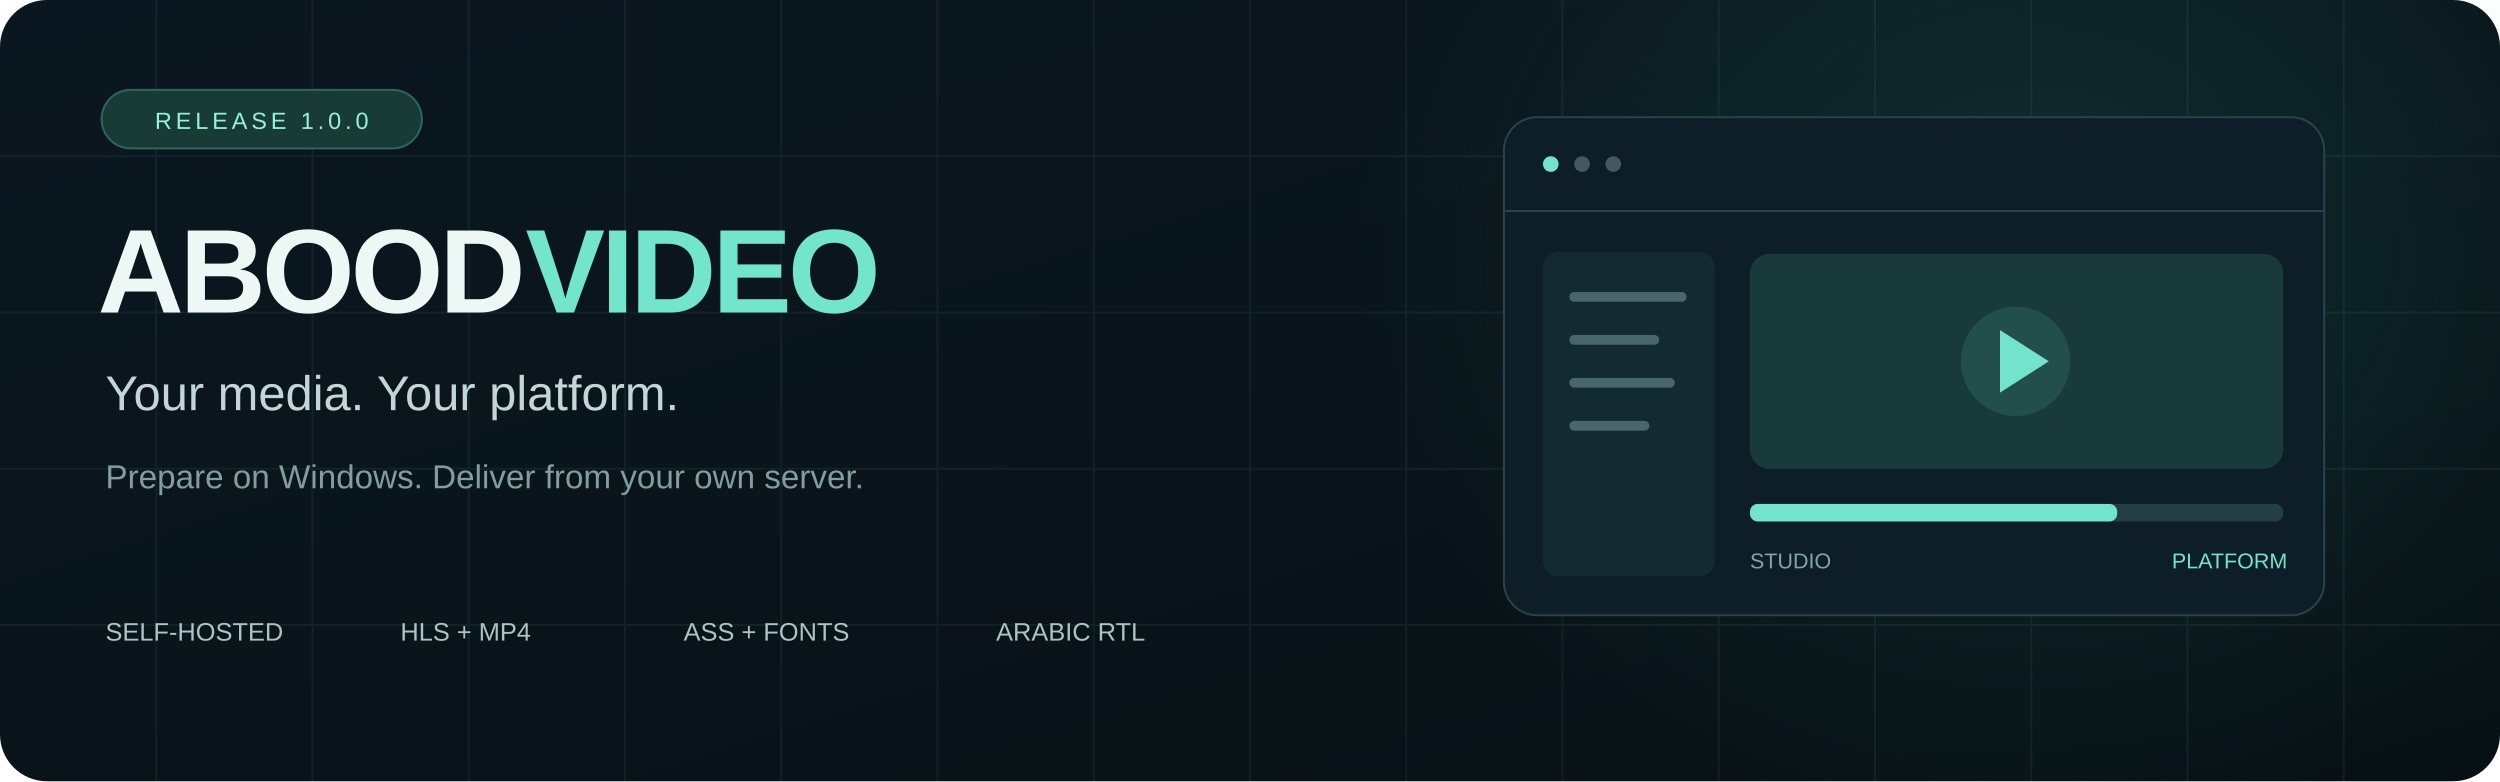
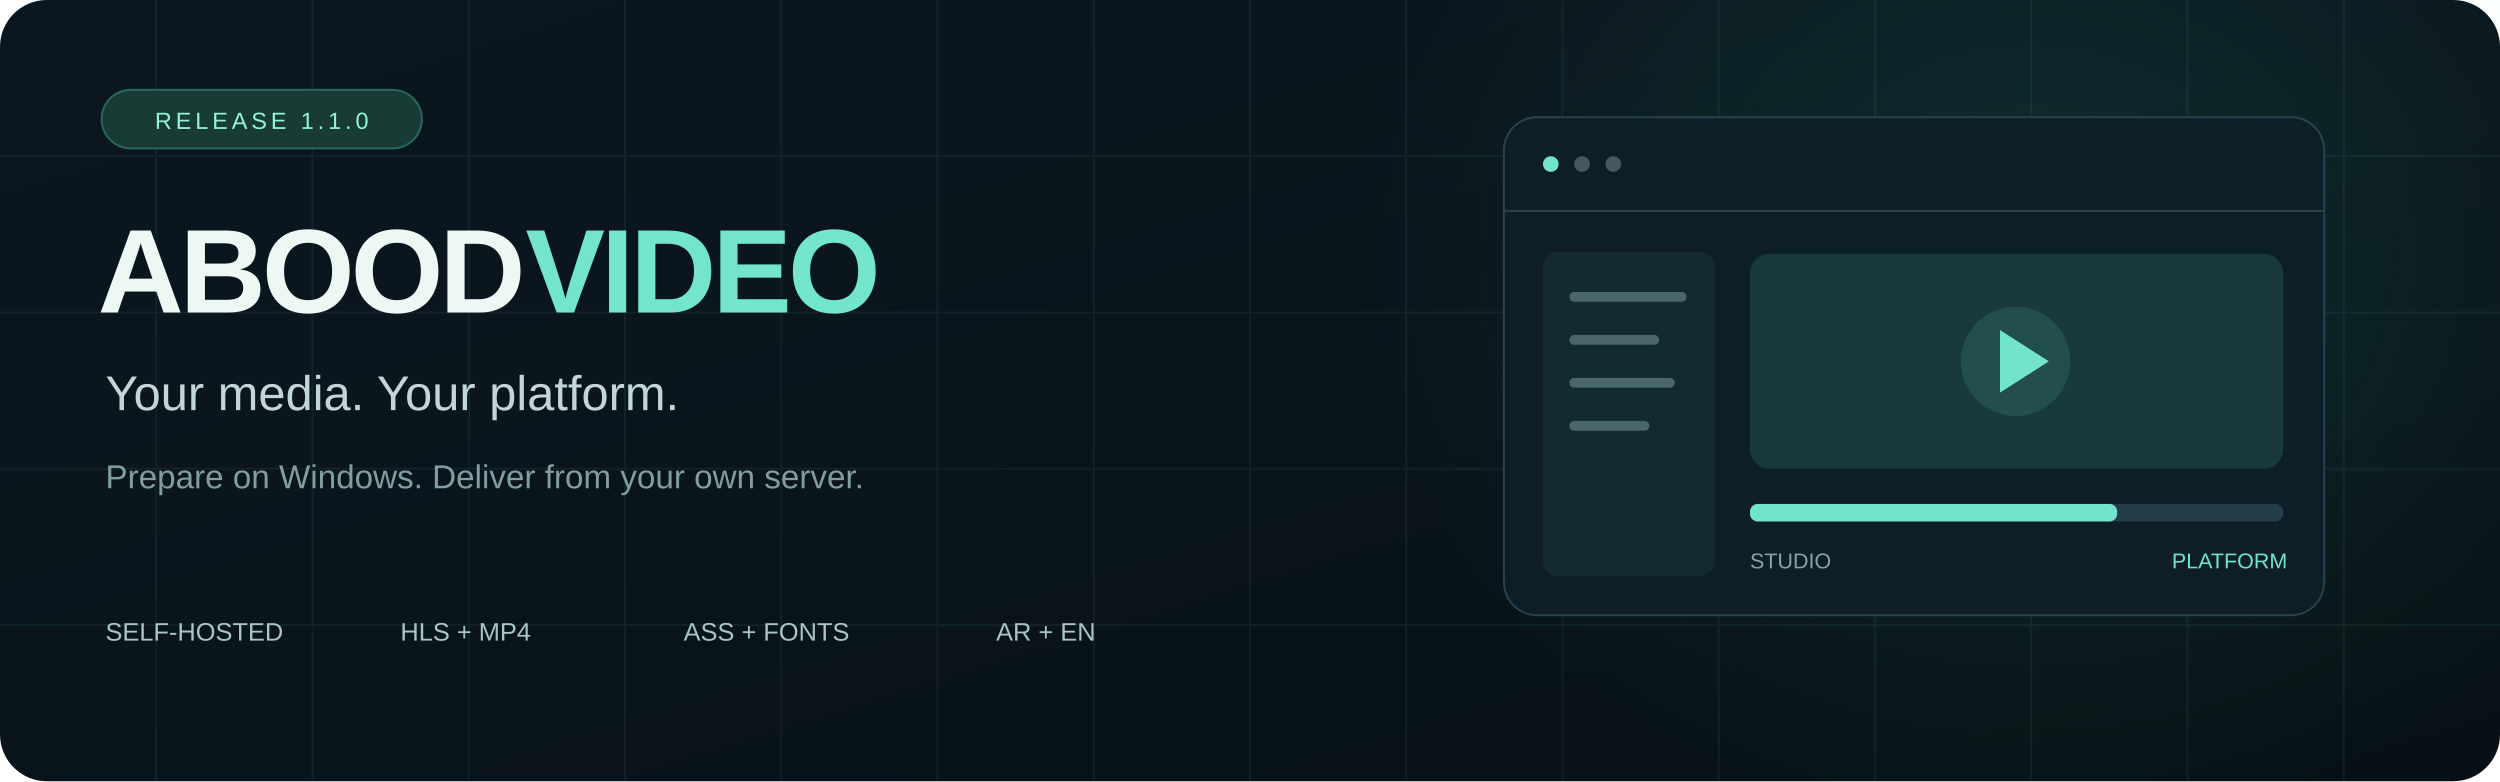
<svg xmlns="http://www.w3.org/2000/svg" width="1280" height="400" viewBox="0 0 1280 400">
  <defs>
    <linearGradient id="bg" x2="1" y2="1">
      <stop stop-color="#0b1720" />
      <stop offset="1" stop-color="#071115" />
    </linearGradient>
    <radialGradient id="glow">
      <stop stop-color="#44ddbd" stop-opacity=".13" />
      <stop offset="1" stop-color="#44ddbd" stop-opacity="0" />
    </radialGradient>
  </defs>
  <rect width="1280" height="400" rx="24" fill="url(#bg)" />
  <ellipse cx="1040" cy="130" rx="350" ry="300" fill="url(#glow)" />
  <g stroke="#73e4cc" opacity=".07">
    <path d="M0 80h1280M0 160h1280M0 240h1280M0 320h1280M80 0v400M160 0v400M240 0v400M320 0v400M400 0v400M480 0v400M560 0v400M640 0v400M720 0v400M800 0v400M880 0v400M960 0v400M1040 0v400M1120 0v400M1200 0v400" />
  </g>
  <rect x="52" y="46" width="164" height="30" rx="15" fill="#183b36" stroke="#2a675c" />
-   <text x="134" y="66" fill="#94f3dc" font-size="12" font-family="Segoe UI,Arial" letter-spacing="2" text-anchor="middle">RELEASE 1.0.0</text>
+   <text x="134" y="66" fill="#94f3dc" font-size="12" font-family="Segoe UI,Arial" letter-spacing="2" text-anchor="middle">RELEASE 1.1.0</text>
  <text x="50" y="160" fill="#edf8f5" font-size="61" font-weight="750" font-family="Segoe UI,Arial" letter-spacing="-2">ABOOD<tspan fill="#72e5cc">VIDEO</tspan>
  </text>
  <text x="54" y="210" fill="#c1d6d5" font-size="25" font-family="Segoe UI,Arial">Your media. Your platform.</text>
  <text x="54" y="250" fill="#829d9f" font-size="17" font-family="Segoe UI,Arial">Prepare on Windows. Deliver from your own server.</text>
  <g font-family="Segoe UI,Arial" font-size="13" fill="#a9c5c5">
    <text x="54" y="328">SELF-HOSTED</text>
    <text x="205" y="328">HLS + MP4</text>
    <text x="350" y="328">ASS + FONTS</text>
-     <text x="510" y="328">ARABIC RTL</text>
+     <text x="510" y="328">AR + EN</text>
  </g>
  <g transform="translate(770 60)">
    <rect width="420" height="255" rx="17" fill="#0e1e28" stroke="#29434a" />
    <path d="M0 48h420" stroke="#29434a" />
    <circle cx="24" cy="24" r="4" fill="#73e4cc" />
    <circle cx="40" cy="24" r="4" fill="#435861" />
    <circle cx="56" cy="24" r="4" fill="#435861" />
    <rect x="20" y="69" width="88" height="166" rx="8" fill="#142a31" />
    <path d="M36 92h55m-55 22h41m-41 22h49m-49 22h36" stroke="#49666d" stroke-width="5" stroke-linecap="round" />
    <rect x="126" y="70" width="273" height="110" rx="10" fill="#183a3a" />
    <circle cx="262" cy="125" r="28" fill="#73e4cc" fill-opacity=".12" />
    <path d="m254 109 25 16-25 16z" fill="#73e4cc" />
    <rect x="126" y="198" width="273" height="9" rx="4" fill="#243e47" />
    <rect x="126" y="198" width="188" height="9" rx="4" fill="#73e4cc" />
    <text x="126" y="231" fill="#83a4a8" font-family="Segoe UI,Arial" font-size="11">STUDIO</text>
    <text x="342" y="231" fill="#73e4cc" font-family="Segoe UI,Arial" font-size="11">PLATFORM</text>
  </g>
</svg>
